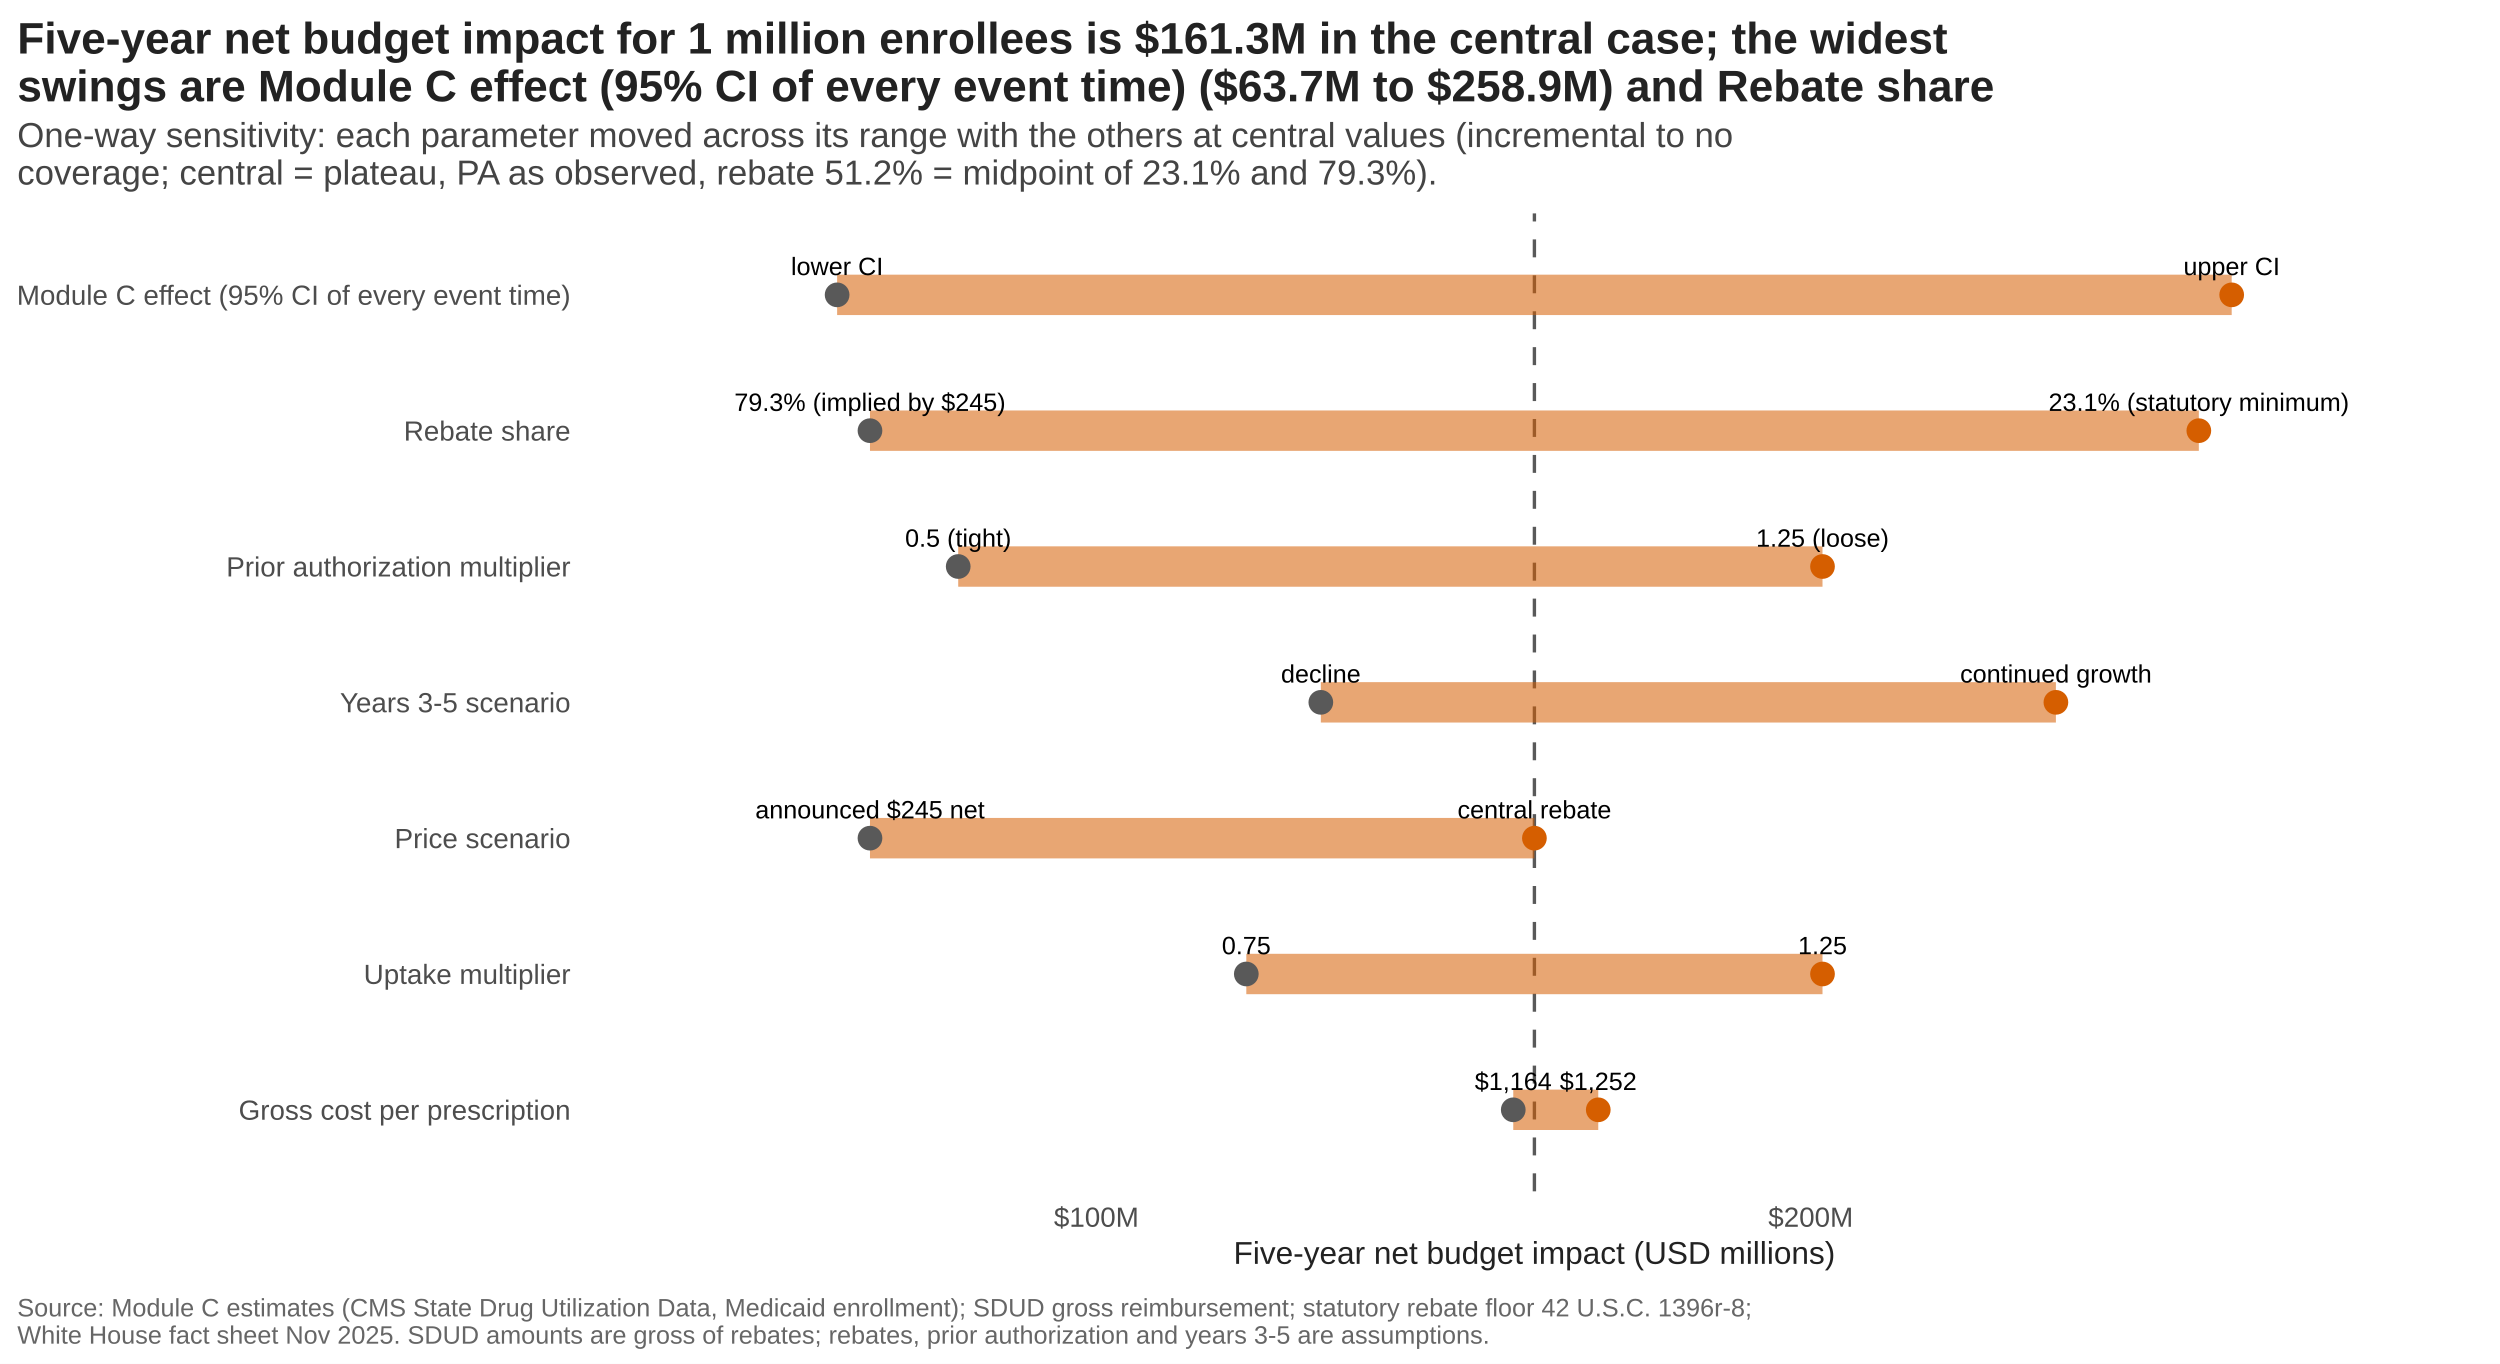
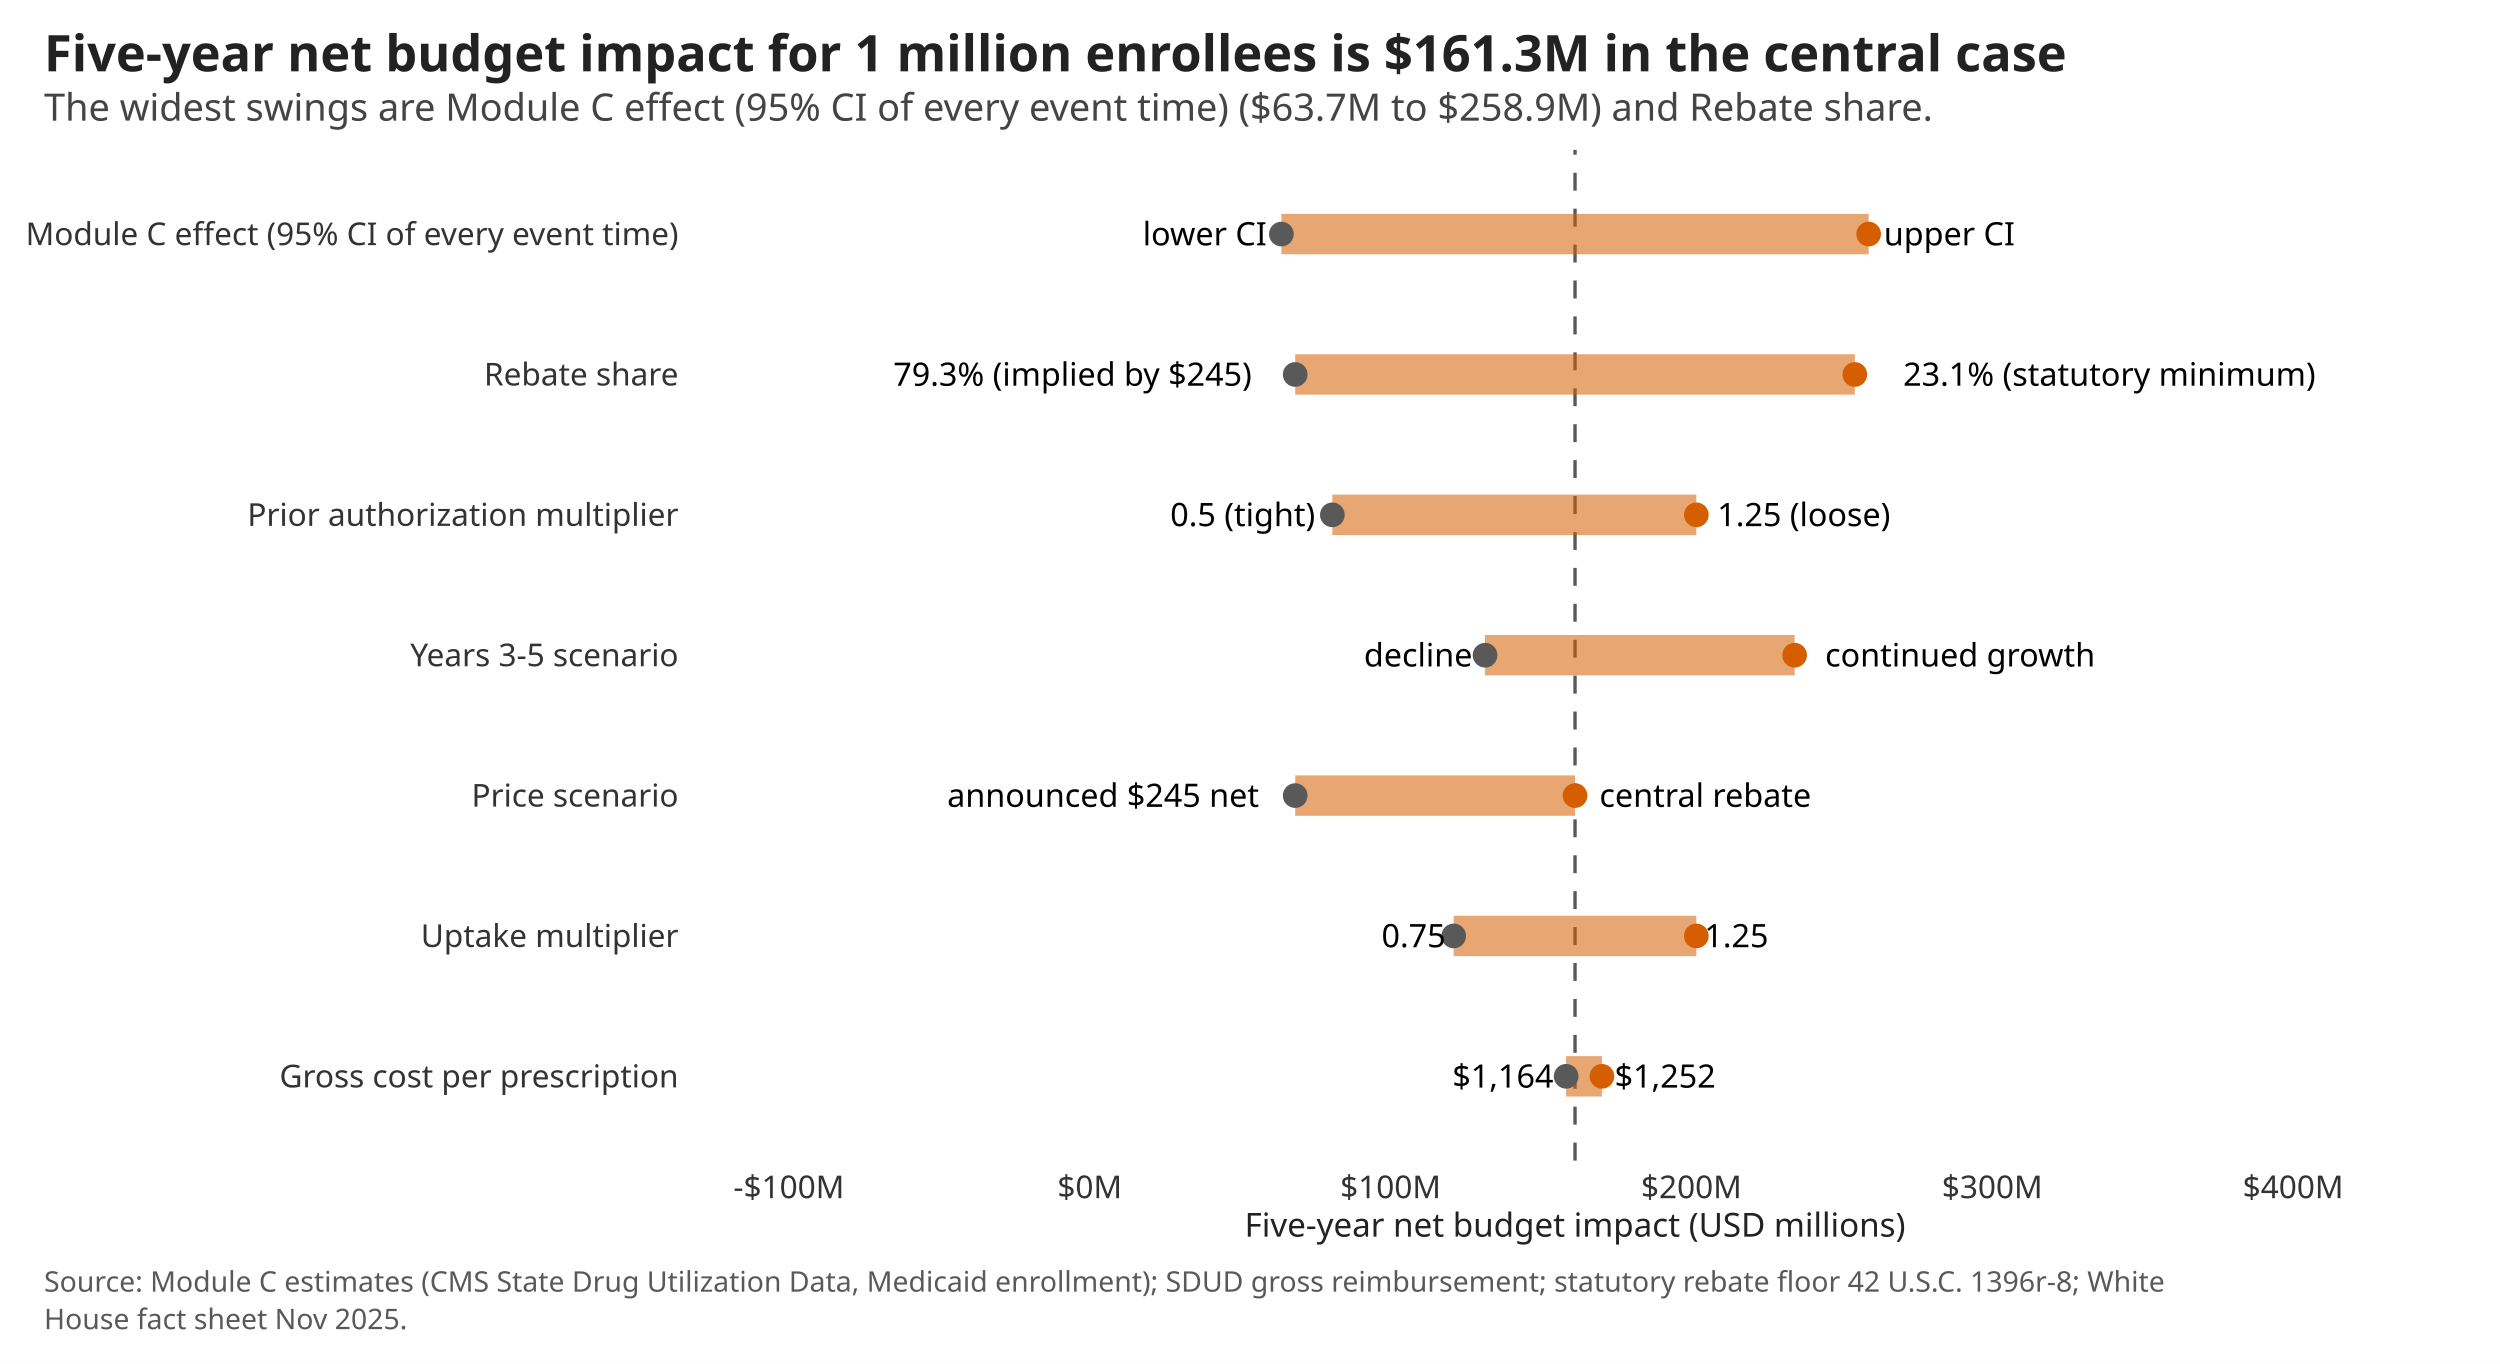
<svg xmlns="http://www.w3.org/2000/svg" width="792.00pt" height="432.00pt" viewBox="0 0 792.00 432.00">
  <g class="svglite">
    <defs>
      <style type="text/css">
    .svglite line, .svglite polyline, .svglite polygon, .svglite path, .svglite rect, .svglite circle {
      fill: none;
      stroke: #000000;
      stroke-linecap: round;
      stroke-linejoin: round;
      stroke-miterlimit: 10.00;
    }
    .svglite text {
      white-space: pre;
    }
    .svglite g.glyphgroup path {
      fill: inherit;
      stroke: none;
    }
  </style>
    </defs>
    <rect width="100%" height="100%" style="stroke: none; fill: #FFFFFF;" />
    <defs>
      <clipPath id="cpMC4wMHw3OTIuMDB8MC4wMHw0MzIuMDA=">
        <rect x="0.00" y="0.00" width="792.00" height="432.00" />
      </clipPath>
    </defs>
    <g clip-path="url(#cpMC4wMHw3OTIuMDB8MC4wMHw0MzIuMDA=)">
-       <rect x="0.00" y="0" width="792.00" height="432.00" style="stroke-width: 1.07; stroke: none; fill: #FFFFFF;" />
+       <rect x="0.00" y="0.00" width="792.00" height="432.00" style="stroke-width: 1.07; stroke: none; fill: #FFFFFF;" />
    </g>
    <defs>
-       <clipPath id="cpMTg1LjY4fDc4Ni41Mnw2Ny42MHwzNzcuNDE=">
-         <rect x="185.68" y="67.60" width="600.84" height="309.81" />
+       <clipPath id="cpMjE5Ljg4fDc3OC4wNXw0Ny40N3wzNjcuNjc=">
+         <rect x="219.88" y="47.47" width="558.17" height="320.20" />
      </clipPath>
    </defs>
-     <g clip-path="url(#cpMTg1LjY4fDc4Ni41Mnw2Ny42MHwzNzcuNDE=)">
-       <line x1="486.10" y1="377.41" x2="486.10" y2="67.60" style="stroke-width: 1.07; stroke: #595959; stroke-dasharray: 5.69,5.69; stroke-linecap: butt;" />
-       <polyline points="479.40,351.59 506.33,351.59 " style="stroke-width: 12.80; stroke: #D55E00; stroke-opacity: 0.55; stroke-linecap: butt;" />
-       <polyline points="394.83,308.56 577.37,308.56 " style="stroke-width: 12.80; stroke: #D55E00; stroke-opacity: 0.55; stroke-linecap: butt;" />
-       <polyline points="275.61,265.53 486.10,265.53 " style="stroke-width: 12.80; stroke: #D55E00; stroke-opacity: 0.55; stroke-linecap: butt;" />
-       <polyline points="418.44,222.50 651.31,222.50 " style="stroke-width: 12.80; stroke: #D55E00; stroke-opacity: 0.55; stroke-linecap: butt;" />
-       <polyline points="303.56,179.47 577.37,179.47 " style="stroke-width: 12.80; stroke: #D55E00; stroke-opacity: 0.55; stroke-linecap: butt;" />
-       <polyline points="275.61,136.44 696.59,136.44 " style="stroke-width: 12.80; stroke: #D55E00; stroke-opacity: 0.55; stroke-linecap: butt;" />
-       <polyline points="265.20,93.41 707.00,93.41 " style="stroke-width: 12.80; stroke: #D55E00; stroke-opacity: 0.55; stroke-linecap: butt;" />
-       <circle cx="265.20" cy="93.41" r="3.56" style="stroke-width: 0.71; stroke: #595959; fill: #595959;" />
-       <circle cx="707.00" cy="93.41" r="3.56" style="stroke-width: 0.71; stroke: #D55E00; fill: #D55E00;" />
-       <circle cx="275.61" cy="136.44" r="3.56" style="stroke-width: 0.71; stroke: #595959; fill: #595959;" />
-       <circle cx="696.59" cy="136.44" r="3.56" style="stroke-width: 0.71; stroke: #D55E00; fill: #D55E00;" />
-       <circle cx="303.56" cy="179.47" r="3.56" style="stroke-width: 0.71; stroke: #595959; fill: #595959;" />
-       <circle cx="577.37" cy="179.47" r="3.56" style="stroke-width: 0.71; stroke: #D55E00; fill: #D55E00;" />
-       <circle cx="418.44" cy="222.50" r="3.56" style="stroke-width: 0.71; stroke: #595959; fill: #595959;" />
-       <circle cx="651.31" cy="222.50" r="3.56" style="stroke-width: 0.71; stroke: #D55E00; fill: #D55E00;" />
-       <circle cx="275.61" cy="265.53" r="3.56" style="stroke-width: 0.71; stroke: #595959; fill: #595959;" />
-       <circle cx="486.10" cy="265.53" r="3.56" style="stroke-width: 0.71; stroke: #D55E00; fill: #D55E00;" />
-       <circle cx="394.83" cy="308.56" r="3.56" style="stroke-width: 0.71; stroke: #595959; fill: #595959;" />
-       <circle cx="577.37" cy="308.56" r="3.56" style="stroke-width: 0.71; stroke: #D55E00; fill: #D55E00;" />
-       <circle cx="479.40" cy="351.59" r="3.56" style="stroke-width: 0.71; stroke: #595959; fill: #595959;" />
-       <circle cx="506.33" cy="351.59" r="3.56" style="stroke-width: 0.71; stroke: #D55E00; fill: #D55E00;" />
-       <text x="265.20" y="87.15" text-anchor="middle" style="font-size: 7.97px; font-family: &quot;Arial&quot;;" textLength="29.17px" lengthAdjust="spacingAndGlyphs">lower CI</text>
-       <text x="707.00" y="87.15" text-anchor="middle" style="font-size: 7.97px; font-family: &quot;Arial&quot;;" textLength="30.50px" lengthAdjust="spacingAndGlyphs">upper CI</text>
-       <text x="275.61" y="130.18" text-anchor="middle" style="font-size: 7.97px; font-family: &quot;Arial&quot;;" textLength="85.75px" lengthAdjust="spacingAndGlyphs">79.3% (implied by $245)</text>
-       <text x="696.59" y="130.18" text-anchor="middle" style="font-size: 7.97px; font-family: &quot;Arial&quot;;" textLength="95.02px" lengthAdjust="spacingAndGlyphs">23.1% (statutory minimum)</text>
-       <text x="303.56" y="173.21" text-anchor="middle" style="font-size: 7.97px; font-family: &quot;Arial&quot;;" textLength="33.58px" lengthAdjust="spacingAndGlyphs">0.5 (tight)</text>
-       <text x="577.37" y="173.21" text-anchor="middle" style="font-size: 7.97px; font-family: &quot;Arial&quot;;" textLength="42.00px" lengthAdjust="spacingAndGlyphs">1.25 (loose)</text>
-       <text x="418.44" y="216.24" text-anchor="middle" style="font-size: 7.97px; font-family: &quot;Arial&quot;;" textLength="25.20px" lengthAdjust="spacingAndGlyphs">decline</text>
-       <text x="651.31" y="216.24" text-anchor="middle" style="font-size: 7.97px; font-family: &quot;Arial&quot;;" textLength="60.56px" lengthAdjust="spacingAndGlyphs">continued growth</text>
-       <text x="275.61" y="259.27" text-anchor="middle" style="font-size: 7.97px; font-family: &quot;Arial&quot;;" textLength="72.50px" lengthAdjust="spacingAndGlyphs">announced $245 net</text>
-       <text x="486.10" y="259.27" text-anchor="middle" style="font-size: 7.97px; font-family: &quot;Arial&quot;;" textLength="48.62px" lengthAdjust="spacingAndGlyphs">central rebate</text>
-       <text x="394.83" y="302.30" text-anchor="middle" style="font-size: 7.97px; font-family: &quot;Arial&quot;;" textLength="15.47px" lengthAdjust="spacingAndGlyphs">0.75</text>
-       <text x="577.37" y="302.30" text-anchor="middle" style="font-size: 7.97px; font-family: &quot;Arial&quot;;" textLength="15.47px" lengthAdjust="spacingAndGlyphs">1.25</text>
-       <text x="479.40" y="345.32" text-anchor="middle" style="font-size: 7.97px; font-family: &quot;Arial&quot;;" textLength="24.31px" lengthAdjust="spacingAndGlyphs">$1,164</text>
-       <text x="506.33" y="345.32" text-anchor="middle" style="font-size: 7.97px; font-family: &quot;Arial&quot;;" textLength="24.31px" lengthAdjust="spacingAndGlyphs">$1,252</text>
+     <g clip-path="url(#cpMjE5Ljg4fDc3OC4wNXw0Ny40N3wzNjcuNjc=)">
+       <line x1="498.97" y1="367.67" x2="498.97" y2="47.47" style="stroke-width: 1.07; stroke: #595959; stroke-dasharray: 5.69,5.69; stroke-linecap: butt;" />
+       <polyline points="496.15,340.98 507.49,340.98 " style="stroke-width: 12.80; stroke: #D55E00; stroke-opacity: 0.55; stroke-linecap: butt;" />
+       <polyline points="460.53,296.51 537.40,296.51 " style="stroke-width: 12.80; stroke: #D55E00; stroke-opacity: 0.55; stroke-linecap: butt;" />
+       <polyline points="410.32,252.04 498.97,252.04 " style="stroke-width: 12.80; stroke: #D55E00; stroke-opacity: 0.55; stroke-linecap: butt;" />
+       <polyline points="470.47,207.57 568.54,207.57 " style="stroke-width: 12.80; stroke: #D55E00; stroke-opacity: 0.55; stroke-linecap: butt;" />
+       <polyline points="422.09,163.10 537.40,163.10 " style="stroke-width: 12.80; stroke: #D55E00; stroke-opacity: 0.55; stroke-linecap: butt;" />
+       <polyline points="410.32,118.63 587.61,118.63 " style="stroke-width: 12.80; stroke: #D55E00; stroke-opacity: 0.55; stroke-linecap: butt;" />
+       <polyline points="405.94,74.15 591.99,74.15 " style="stroke-width: 12.80; stroke: #D55E00; stroke-opacity: 0.55; stroke-linecap: butt;" />
+       <circle cx="405.94" cy="74.15" r="3.56" style="stroke-width: 0.71; stroke: #595959; fill: #595959;" />
+       <circle cx="591.99" cy="74.15" r="3.56" style="stroke-width: 0.71; stroke: #D55E00; fill: #D55E00;" />
+       <circle cx="410.32" cy="118.63" r="3.56" style="stroke-width: 0.71; stroke: #595959; fill: #595959;" />
+       <circle cx="587.61" cy="118.63" r="3.56" style="stroke-width: 0.71; stroke: #D55E00; fill: #D55E00;" />
+       <circle cx="422.09" cy="163.10" r="3.56" style="stroke-width: 0.71; stroke: #595959; fill: #595959;" />
+       <circle cx="537.40" cy="163.10" r="3.56" style="stroke-width: 0.71; stroke: #D55E00; fill: #D55E00;" />
+       <circle cx="470.47" cy="207.57" r="3.56" style="stroke-width: 0.71; stroke: #595959; fill: #595959;" />
+       <circle cx="568.54" cy="207.57" r="3.56" style="stroke-width: 0.71; stroke: #D55E00; fill: #D55E00;" />
+       <circle cx="410.32" cy="252.04" r="3.56" style="stroke-width: 0.71; stroke: #595959; fill: #595959;" />
+       <circle cx="498.97" cy="252.04" r="3.56" style="stroke-width: 0.71; stroke: #D55E00; fill: #D55E00;" />
+       <circle cx="460.53" cy="296.51" r="3.56" style="stroke-width: 0.71; stroke: #595959; fill: #595959;" />
+       <circle cx="537.40" cy="296.51" r="3.56" style="stroke-width: 0.71; stroke: #D55E00; fill: #D55E00;" />
+       <circle cx="496.15" cy="340.98" r="3.56" style="stroke-width: 0.71; stroke: #595959; fill: #595959;" />
+       <circle cx="507.49" cy="340.98" r="3.56" style="stroke-width: 0.71; stroke: #D55E00; fill: #D55E00;" />
+       <text x="401.31" y="77.72" text-anchor="end" style="font-size: 10.24px; font-family: &quot;IBM Plex Sans&quot;;" textLength="38.53px" lengthAdjust="spacingAndGlyphs">lower CI</text>
+       <text x="596.79" y="77.72" style="font-size: 10.24px; font-family: &quot;IBM Plex Sans&quot;;" textLength="39.94px" lengthAdjust="spacingAndGlyphs">upper CI</text>
+       <text x="396.56" y="122.20" text-anchor="end" style="font-size: 10.24px; font-family: &quot;IBM Plex Sans&quot;;" textLength="114.69px" lengthAdjust="spacingAndGlyphs">79.3% (implied by $245)</text>
+       <text x="602.92" y="122.20" style="font-size: 10.24px; font-family: &quot;IBM Plex Sans&quot;;" textLength="127.56px" lengthAdjust="spacingAndGlyphs">23.1% (statutory minimum)</text>
+       <text x="416.66" y="166.67" text-anchor="end" style="font-size: 10.24px; font-family: &quot;IBM Plex Sans&quot;;" textLength="45.30px" lengthAdjust="spacingAndGlyphs">0.5 (tight)</text>
+       <text x="544.04" y="166.67" style="font-size: 10.24px; font-family: &quot;IBM Plex Sans&quot;;" textLength="55.33px" lengthAdjust="spacingAndGlyphs">1.25 (loose)</text>
+       <text x="466.46" y="211.14" text-anchor="end" style="font-size: 10.24px; font-family: &quot;IBM Plex Sans&quot;;" textLength="33.48px" lengthAdjust="spacingAndGlyphs">decline</text>
+       <text x="578.19" y="211.14" style="font-size: 10.24px; font-family: &quot;IBM Plex Sans&quot;;" textLength="80.45px" lengthAdjust="spacingAndGlyphs">continued growth</text>
+       <text x="398.86" y="255.61" text-anchor="end" style="font-size: 10.24px; font-family: &quot;IBM Plex Sans&quot;;" textLength="95.52px" lengthAdjust="spacingAndGlyphs">announced $245 net</text>
+       <text x="506.69" y="255.61" style="font-size: 10.24px; font-family: &quot;IBM Plex Sans&quot;;" textLength="64.39px" lengthAdjust="spacingAndGlyphs">central rebate</text>
+       <text x="457.98" y="300.08" text-anchor="end" style="font-size: 10.24px; font-family: &quot;IBM Plex Sans&quot;;" textLength="21.20px" lengthAdjust="spacingAndGlyphs">0.75</text>
+       <text x="539.95" y="300.08" style="font-size: 10.24px; font-family: &quot;IBM Plex Sans&quot;;" textLength="21.20px" lengthAdjust="spacingAndGlyphs">1.25</text>
+       <text x="492.13" y="344.56" text-anchor="end" style="font-size: 10.24px; font-family: &quot;IBM Plex Sans&quot;;" textLength="33.47px" lengthAdjust="spacingAndGlyphs">$1,164</text>
+       <text x="511.50" y="344.56" style="font-size: 10.24px; font-family: &quot;IBM Plex Sans&quot;;" textLength="33.47px" lengthAdjust="spacingAndGlyphs">$1,252</text>
    </g>
    <g clip-path="url(#cpMC4wMHw3OTIuMDB8MC4wMHw0MzIuMDA=)">
-       <text x="180.75" y="354.74" text-anchor="end" style="font-size: 8.80px;fill: #4D4D4D; font-family: &quot;Arial&quot;;" textLength="105.08px" lengthAdjust="spacingAndGlyphs">Gross cost per prescription</text>
-       <text x="180.75" y="311.71" text-anchor="end" style="font-size: 8.80px;fill: #4D4D4D; font-family: &quot;Arial&quot;;" textLength="65.48px" lengthAdjust="spacingAndGlyphs">Uptake multiplier</text>
-       <text x="180.75" y="268.68" text-anchor="end" style="font-size: 8.80px;fill: #4D4D4D; font-family: &quot;Arial&quot;;" textLength="55.73px" lengthAdjust="spacingAndGlyphs">Price scenario</text>
-       <text x="180.75" y="225.65" text-anchor="end" style="font-size: 8.80px;fill: #4D4D4D; font-family: &quot;Arial&quot;;" textLength="73.00px" lengthAdjust="spacingAndGlyphs">Years 3-5 scenario</text>
-       <text x="180.75" y="182.62" text-anchor="end" style="font-size: 8.80px;fill: #4D4D4D; font-family: &quot;Arial&quot;;" textLength="108.95px" lengthAdjust="spacingAndGlyphs">Prior authorization multiplier</text>
-       <text x="180.75" y="139.59" text-anchor="end" style="font-size: 8.80px;fill: #4D4D4D; font-family: &quot;Arial&quot;;" textLength="52.80px" lengthAdjust="spacingAndGlyphs">Rebate share</text>
-       <text x="180.75" y="96.56" text-anchor="end" style="font-size: 8.80px;fill: #4D4D4D; font-family: &quot;Arial&quot;;" textLength="175.27px" lengthAdjust="spacingAndGlyphs">Module C effect (95% CI of every event time)</text>
-       <text x="347.33" y="388.64" text-anchor="middle" style="font-size: 8.80px;fill: #4D4D4D; font-family: &quot;Arial&quot;;" textLength="26.89px" lengthAdjust="spacingAndGlyphs">$100M</text>
-       <text x="573.64" y="388.64" text-anchor="middle" style="font-size: 8.80px;fill: #4D4D4D; font-family: &quot;Arial&quot;;" textLength="26.89px" lengthAdjust="spacingAndGlyphs">$200M</text>
-       <text x="486.10" y="400.39" text-anchor="middle" style="font-size: 10.00px;fill: #222222; font-family: &quot;Arial&quot;;" textLength="190.62px" lengthAdjust="spacingAndGlyphs">Five-year net budget impact (USD millions)</text>
-       <text x="5.48" y="46.59" style="font-size: 11.00px;fill: #444444; font-family: &quot;Arial&quot;;" textLength="543.88px" lengthAdjust="spacingAndGlyphs">One-way sensitivity: each parameter moved across its range with the others at central values (incremental to no</text>
-       <text x="5.48" y="58.47" style="font-size: 11.00px;fill: #444444; font-family: &quot;Arial&quot;;" textLength="450.27px" lengthAdjust="spacingAndGlyphs">coverage; central = plateau, PA as observed, rebate 51.2% = midpoint of 23.1% and 79.3%).</text>
-       <text x="5.48" y="16.97" style="font-size: 14.00px; font-weight: bold;fill: #222222; font-family: &quot;Arial&quot;;" textLength="611.28px" lengthAdjust="spacingAndGlyphs">Five-year net budget impact for 1 million enrollees is $161.3M in the central case; the widest</text>
-       <text x="5.48" y="32.09" style="font-size: 14.00px; font-weight: bold;fill: #222222; font-family: &quot;Arial&quot;;" textLength="626.05px" lengthAdjust="spacingAndGlyphs">swings are Module C effect (95% CI of every event time) ($63.7M to $258.9M) and Rebate share</text>
-       <text x="5.48" y="417.04" style="font-size: 8.00px;fill: #666666; font-family: &quot;Arial&quot;;" textLength="549.88px" lengthAdjust="spacingAndGlyphs">Source: Module C estimates (CMS State Drug Utilization Data, Medicaid enrollment); SDUD gross reimbursement; statutory rebate floor 42 U.S.C. 1396r-8;</text>
-       <text x="5.48" y="425.68" style="font-size: 8.00px;fill: #666666; font-family: &quot;Arial&quot;;" textLength="466.67px" lengthAdjust="spacingAndGlyphs">White House fact sheet Nov 2025. SDUD amounts are gross of rebates; rebates, prior authorization and years 3-5 are assumptions.</text>
+       <text x="214.95" y="344.48" text-anchor="end" style="font-size: 10.00px;fill: #333333; font-family: &quot;IBM Plex Sans&quot;;" textLength="120.80px" lengthAdjust="spacingAndGlyphs">Gross cost per prescription</text>
+       <text x="214.95" y="300.00" text-anchor="end" style="font-size: 10.00px;fill: #333333; font-family: &quot;IBM Plex Sans&quot;;" textLength="77.59px" lengthAdjust="spacingAndGlyphs">Uptake multiplier</text>
+       <text x="214.95" y="255.53" text-anchor="end" style="font-size: 10.00px;fill: #333333; font-family: &quot;IBM Plex Sans&quot;;" textLength="63.08px" lengthAdjust="spacingAndGlyphs">Price scenario</text>
+       <text x="214.95" y="211.06" text-anchor="end" style="font-size: 10.00px;fill: #333333; font-family: &quot;IBM Plex Sans&quot;;" textLength="83.64px" lengthAdjust="spacingAndGlyphs">Years 3-5 scenario</text>
+       <text x="214.95" y="166.59" text-anchor="end" style="font-size: 10.00px;fill: #333333; font-family: &quot;IBM Plex Sans&quot;;" textLength="128.69px" lengthAdjust="spacingAndGlyphs">Prior authorization multiplier</text>
+       <text x="214.95" y="122.12" text-anchor="end" style="font-size: 10.00px;fill: #333333; font-family: &quot;IBM Plex Sans&quot;;" textLength="59.20px" lengthAdjust="spacingAndGlyphs">Rebate share</text>
+       <text x="214.95" y="77.65" text-anchor="end" style="font-size: 10.00px;fill: #333333; font-family: &quot;IBM Plex Sans&quot;;" textLength="201.00px" lengthAdjust="spacingAndGlyphs">Module C effect (95% CI of every event time)</text>
+       <text x="249.91" y="379.58" text-anchor="middle" style="font-size: 10.00px;fill: #333333; font-family: &quot;IBM Plex Sans&quot;;" textLength="36.09px" lengthAdjust="spacingAndGlyphs">-$100M</text>
+       <text x="345.22" y="379.58" text-anchor="middle" style="font-size: 10.00px;fill: #333333; font-family: &quot;IBM Plex Sans&quot;;" textLength="20.11px" lengthAdjust="spacingAndGlyphs">$0M</text>
+       <text x="440.53" y="379.58" text-anchor="middle" style="font-size: 10.00px;fill: #333333; font-family: &quot;IBM Plex Sans&quot;;" textLength="32.11px" lengthAdjust="spacingAndGlyphs">$100M</text>
+       <text x="535.83" y="379.58" text-anchor="middle" style="font-size: 10.00px;fill: #333333; font-family: &quot;IBM Plex Sans&quot;;" textLength="32.11px" lengthAdjust="spacingAndGlyphs">$200M</text>
+       <text x="631.14" y="379.58" text-anchor="middle" style="font-size: 10.00px;fill: #333333; font-family: &quot;IBM Plex Sans&quot;;" textLength="32.11px" lengthAdjust="spacingAndGlyphs">$300M</text>
+       <text x="726.45" y="379.58" text-anchor="middle" style="font-size: 10.00px;fill: #333333; font-family: &quot;IBM Plex Sans&quot;;" textLength="32.11px" lengthAdjust="spacingAndGlyphs">$400M</text>
+       <text x="498.97" y="391.77" text-anchor="middle" style="font-size: 10.50px;fill: #222222; font-family: &quot;IBM Plex Sans&quot;;" textLength="201.72px" lengthAdjust="spacingAndGlyphs">Five-year net budget impact (USD millions)</text>
+       <text x="13.95" y="38.23" style="font-size: 12.00px;fill: #444444; font-family: &quot;IBM Plex Sans&quot;;" textLength="581.06px" lengthAdjust="spacingAndGlyphs">The widest swings are Module C effect (95% CI of every event time) ($63.7M to $258.9M) and Rebate share.</text>
+       <text x="13.95" y="22.59" style="font-size: 16.00px; font-weight: 600;fill: #222222; font-family: &quot;Source Serif 4&quot;;" textLength="580.44px" lengthAdjust="spacingAndGlyphs">Five-year net budget impact for 1 million enrollees is $161.3M in the central case</text>
+       <text x="13.95" y="409.20" style="font-size: 9.00px;fill: #595959; font-family: &quot;IBM Plex Sans&quot;;" textLength="645.06px" lengthAdjust="spacingAndGlyphs">Source: Module C estimates (CMS State Drug Utilization Data, Medicaid enrollment); SDUD gross reimbursement; statutory rebate floor 42 U.S.C. 1396r-8; White</text>
+       <text x="13.95" y="421.08" style="font-size: 9.00px;fill: #595959; font-family: &quot;IBM Plex Sans&quot;;" textLength="112.12px" lengthAdjust="spacingAndGlyphs">House fact sheet Nov 2025.</text>
    </g>
  </g>
</svg>
